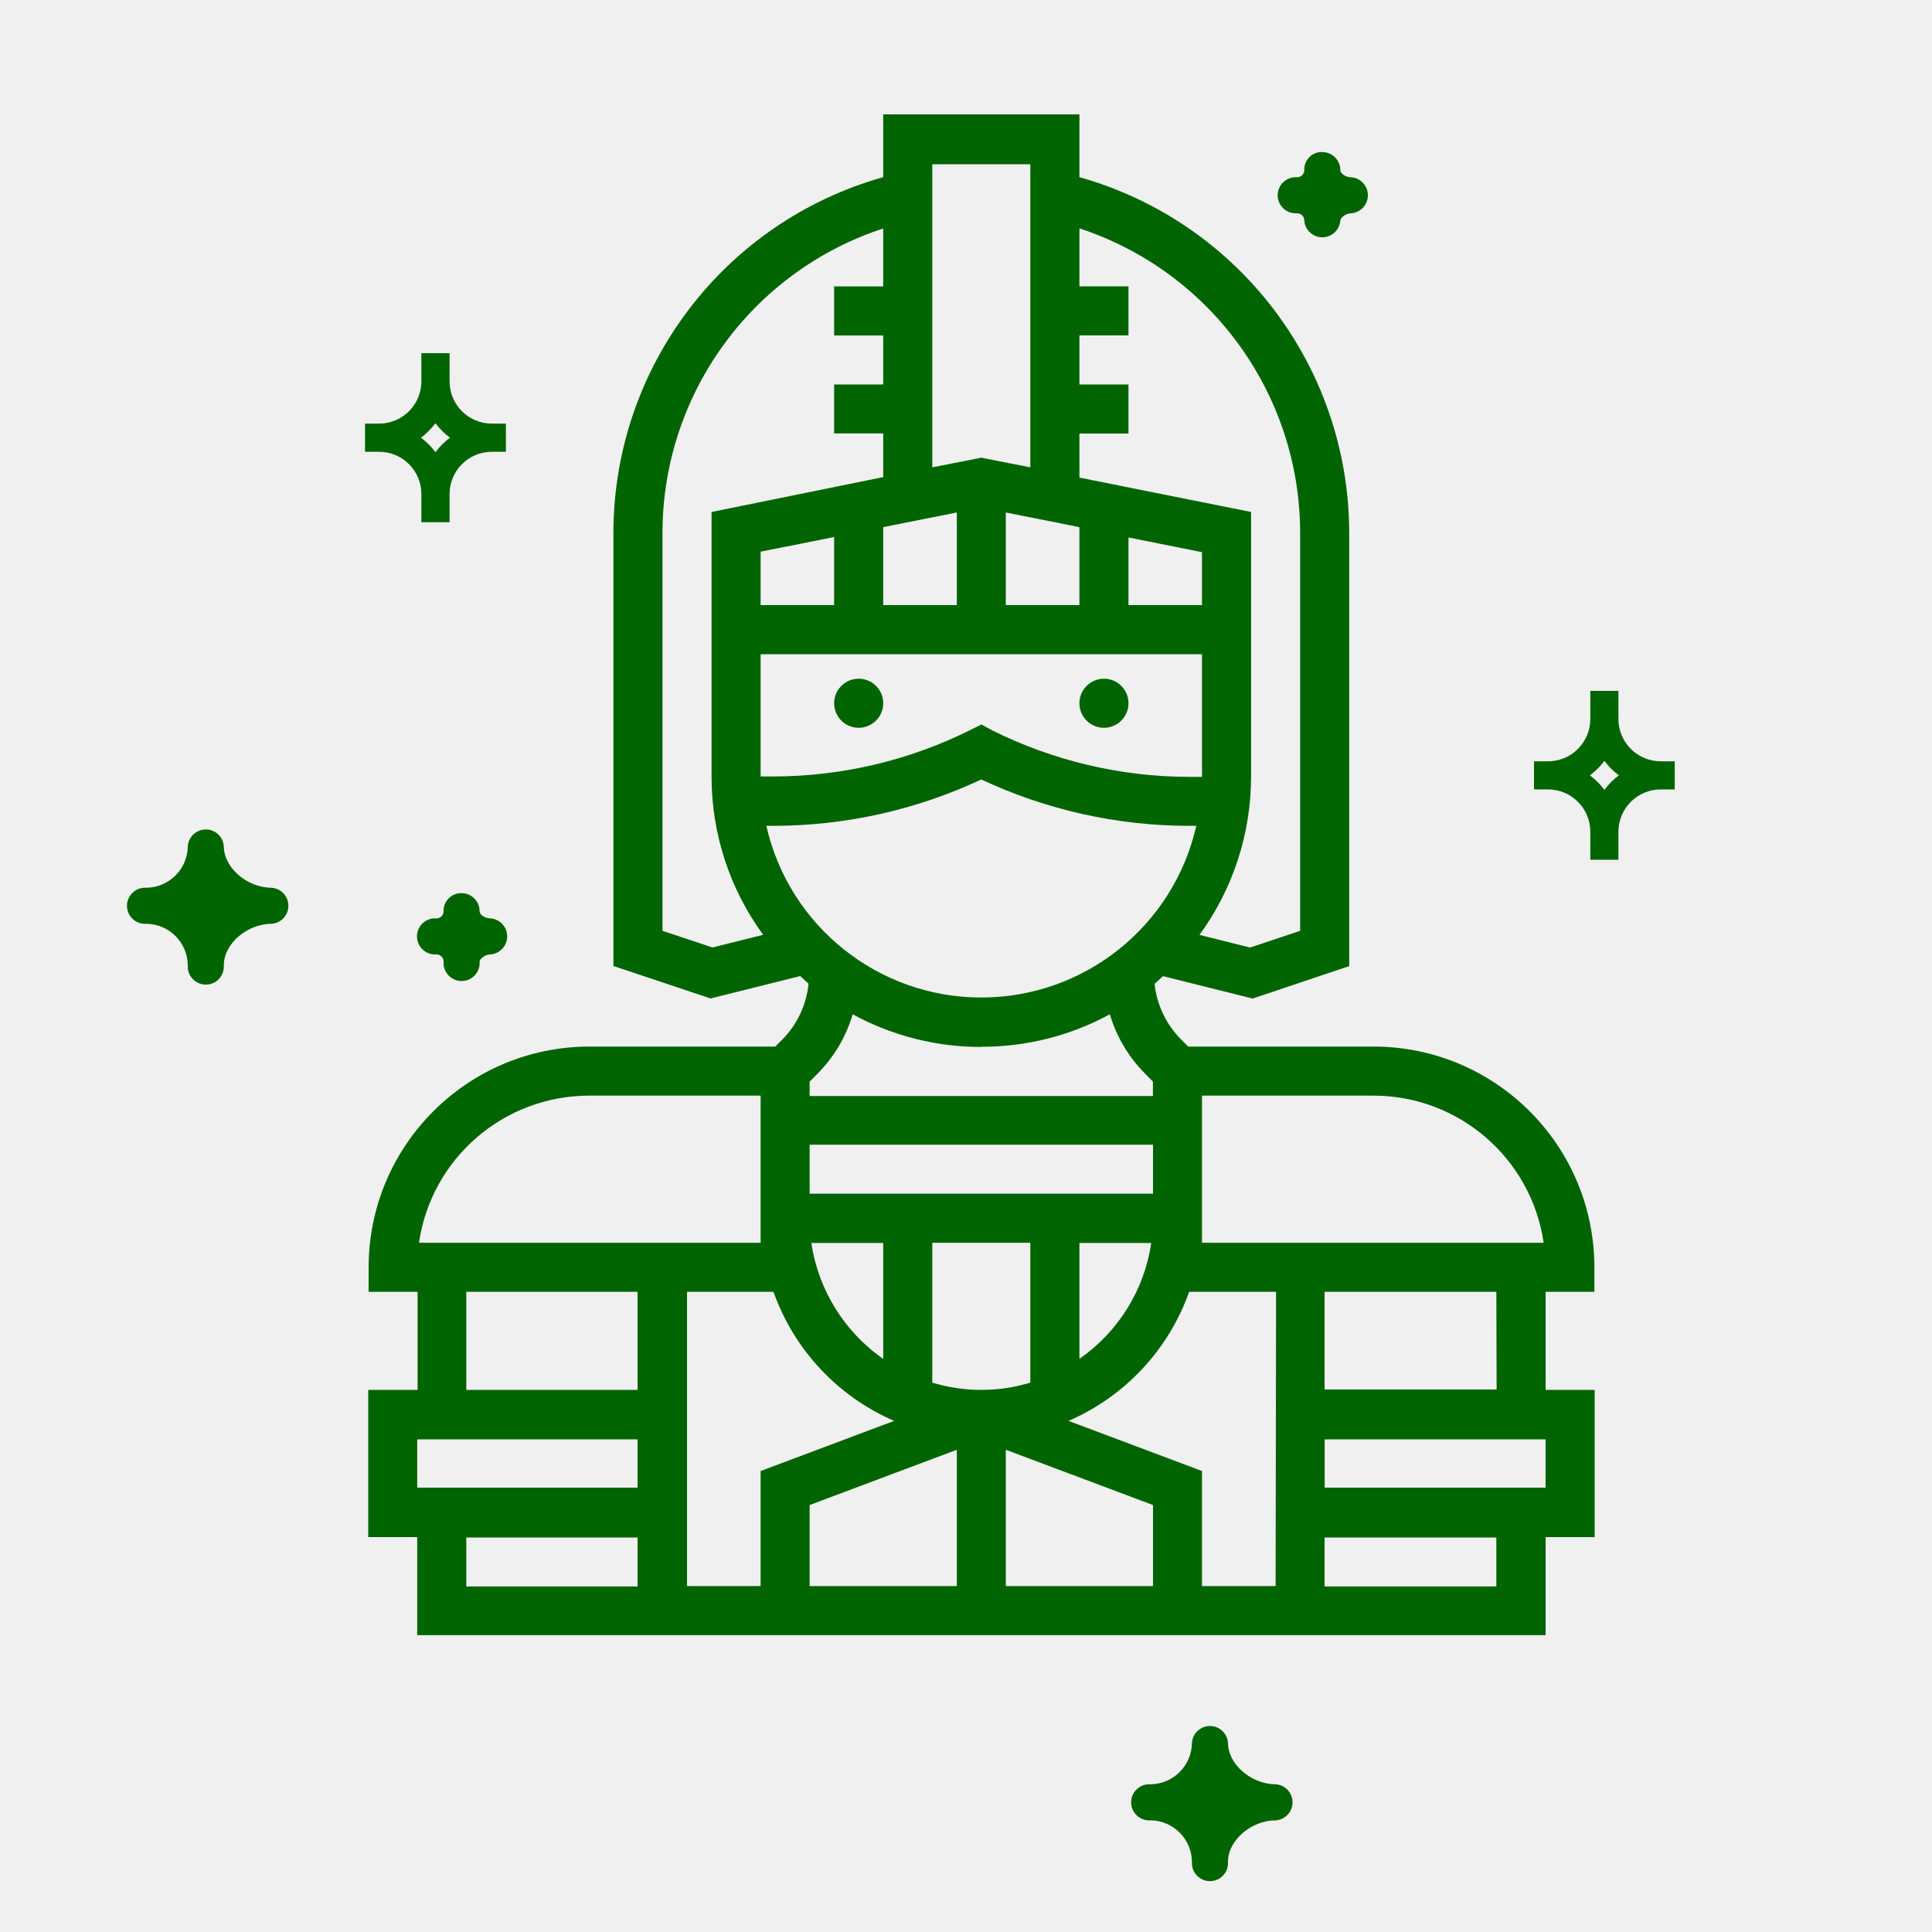
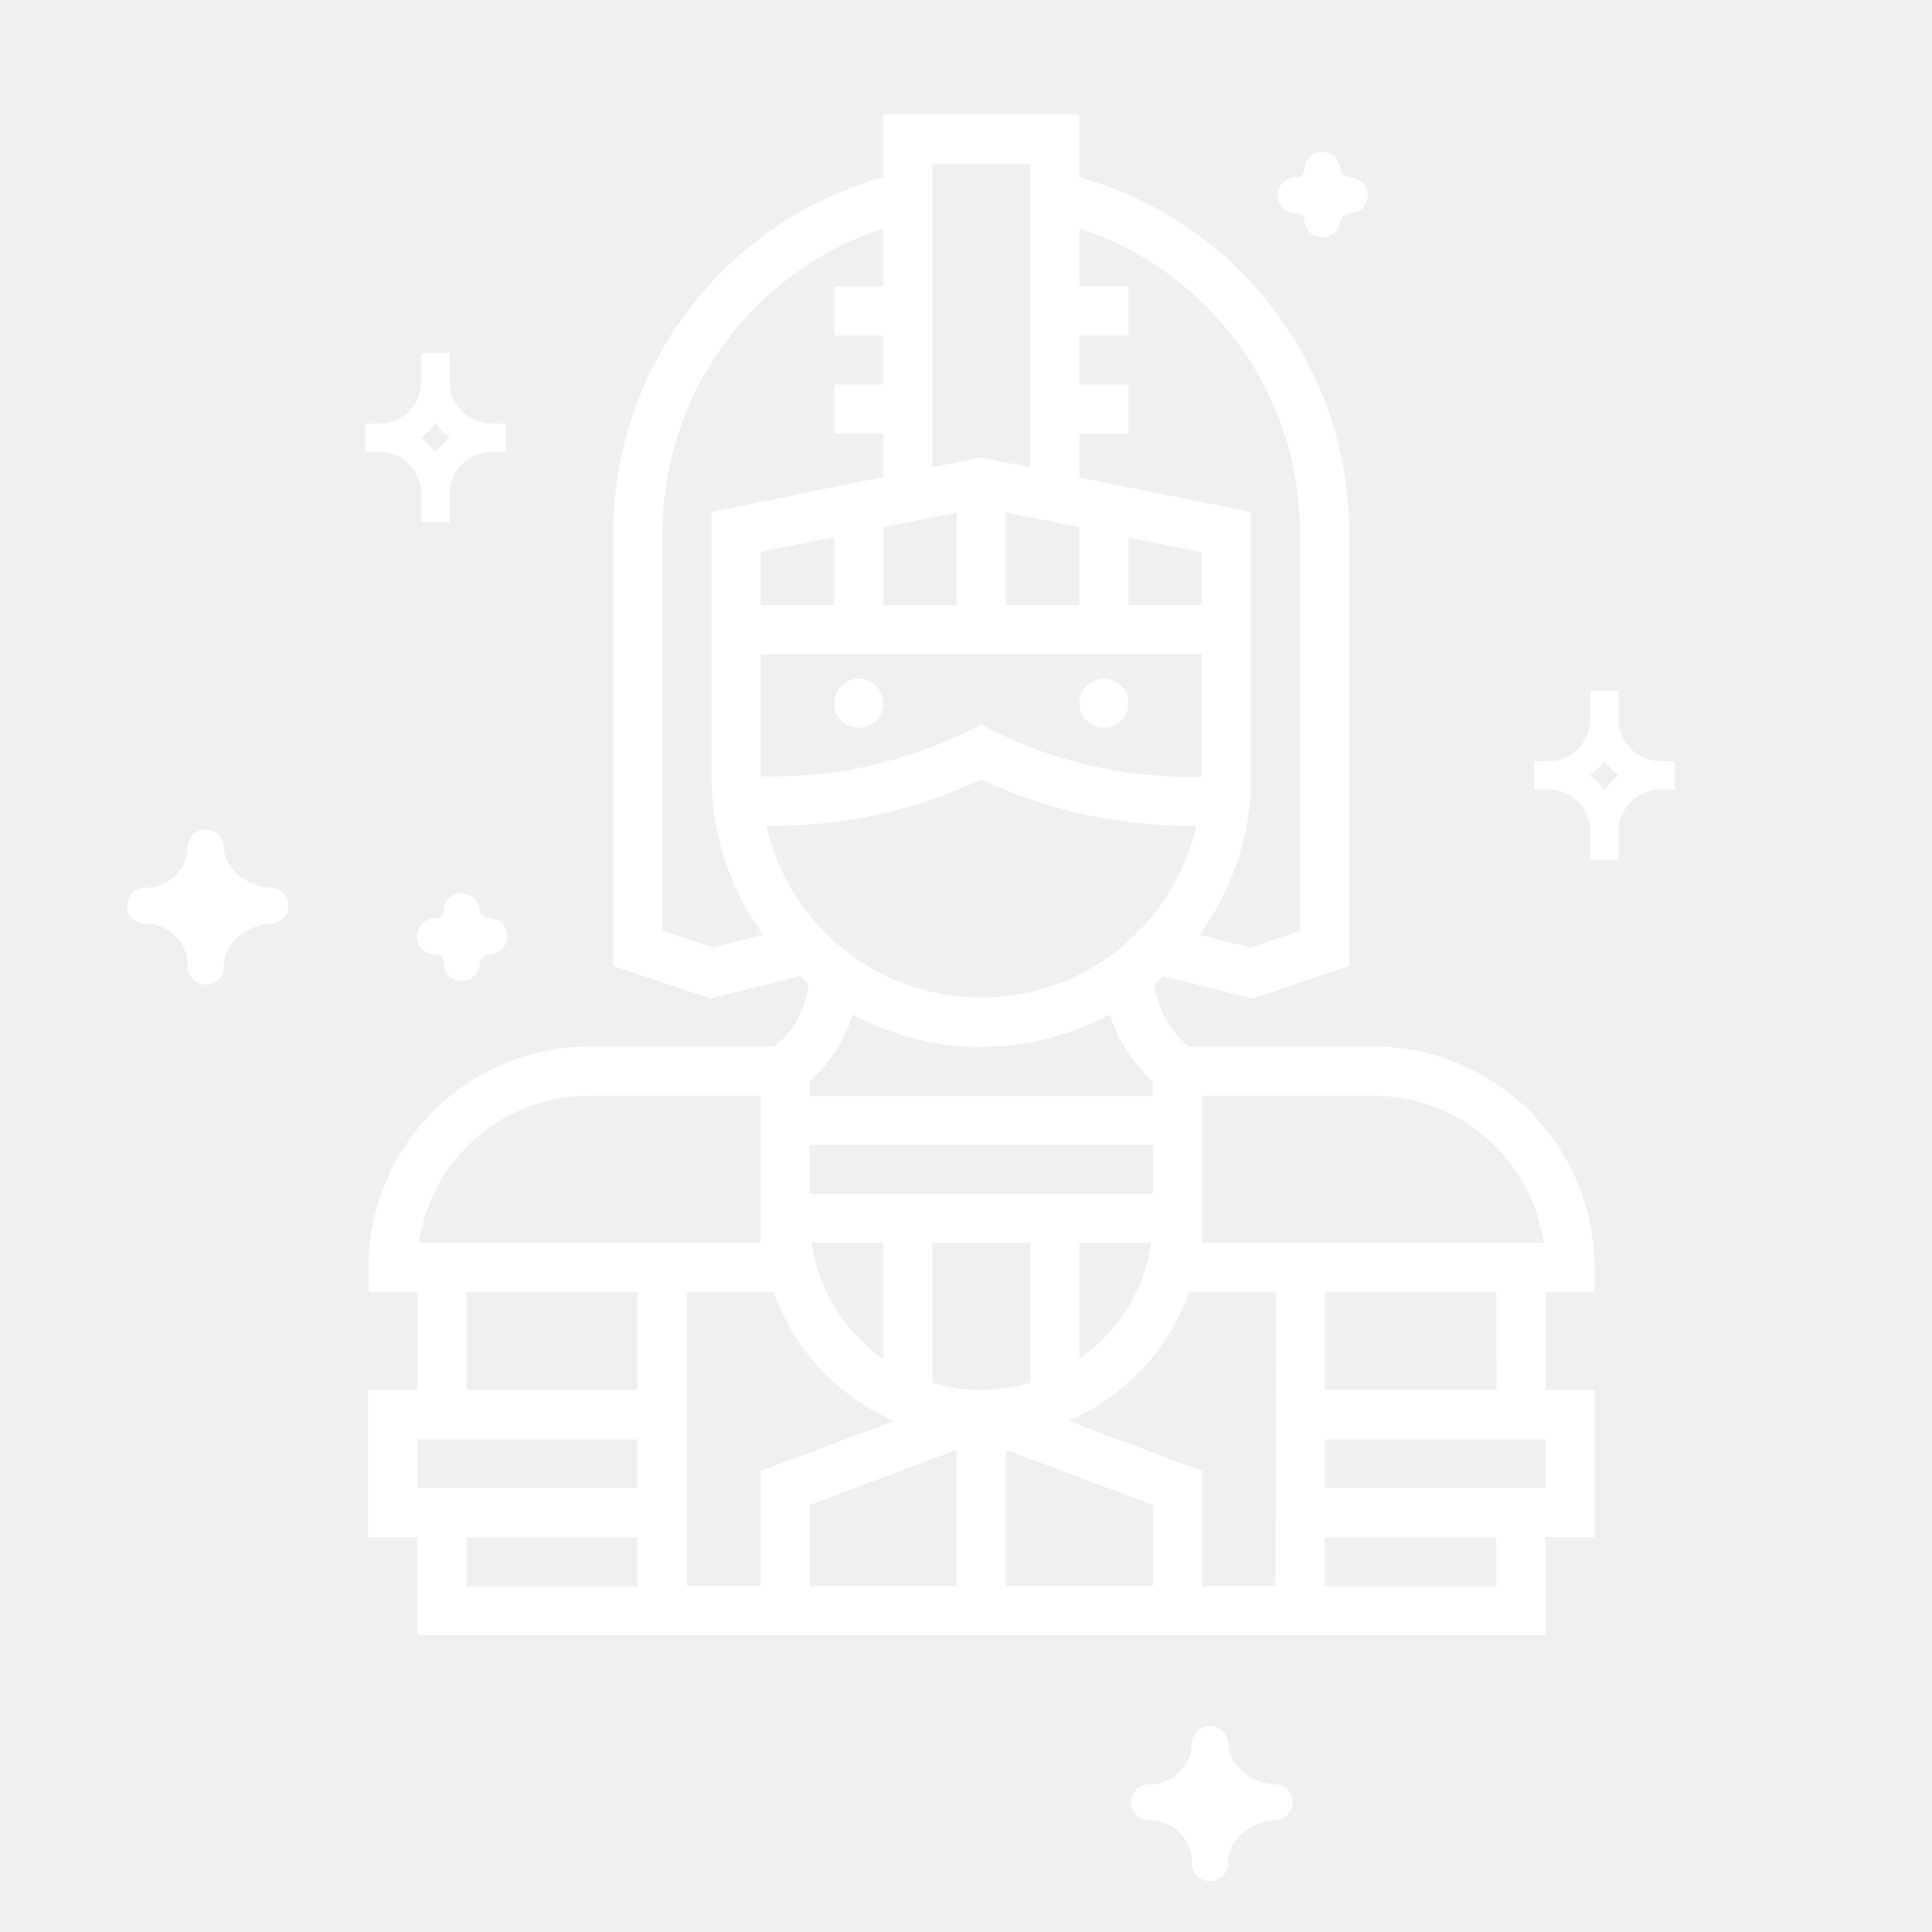
<svg xmlns="http://www.w3.org/2000/svg" id="Layer_1" data-name="Layer 1" width="200" height="200" viewBox="0 0 200 200">
  <g>
-     <path d="M165.05,133.73v-2.54a22.87,22.87,0,0,0-22.84-22.85H123l-.74-.74a9.63,9.63,0,0,1-2.74-5.76c.31-.25.58-.52.87-.79l9.28,2.32,10-3.36V55a38.3,38.3,0,0,0-27.93-36.66v-6.5H91.43v6.5A38.3,38.3,0,0,0,63.5,55v45l10.06,3.36,9.28-2.32c.29.27.57.54.86.79A9.56,9.56,0,0,1,81,107.6l-.75.74H61a22.87,22.87,0,0,0-22.84,22.85v2.54h5.07v10.15H38.12v15.24h5.07v10.15H160V159.12h5.08V143.88H160V133.73Zm-40.62-20.31h17.78a17.81,17.81,0,0,1,17.59,15.23H124.43Zm7.62,50.77h-7.62V152.28l-13.82-5.19a22.91,22.91,0,0,0,12.49-13.36h9ZM71.12,133.73h8.95a22.91,22.91,0,0,0,12.49,13.36l-13.82,5.19v11.91H71.12ZM83.81,118.5h35.55v5.07H83.81Zm17.78,25.38a17.39,17.39,0,0,1-5.08-.75V128.65h10.15v14.48A17.37,17.37,0,0,1,101.59,143.88Zm-10.16-3.21a17.81,17.81,0,0,1-7.44-12h7.44Zm20.31-12h7.44a17.77,17.77,0,0,1-7.44,12ZM83.81,155.8l15.24-5.72v14.11H83.81Zm20.31-5.72,15.24,5.72v8.39H104.12ZM79.33,85.49h.75a50.74,50.74,0,0,0,21.5-4.8,50.81,50.81,0,0,0,21.51,4.8h.75a22.82,22.82,0,0,1-44.51,0Zm45.1-22.85h-7.61v-7l7.61,1.52Zm-12.69-8.07v8.07h-7.62V53.05ZM99.05,62.64H91.43V54.57l7.62-1.52Zm-12.7,0H78.74V57.11l7.61-1.52Zm-7.61,5.08h45.69v12.7h-1.34a45.87,45.87,0,0,1-20.37-4.81L101.59,75l-1.14.57a45.87,45.87,0,0,1-20.37,4.81H78.74ZM134.59,55V96.36l-5.18,1.73-5.24-1.31a27.79,27.79,0,0,0,5.34-16.36V53l-17.77-3.56V44.88h5.08V39.8h-5.08V34.72h5.08V29.64h-5.08v-6A33.22,33.22,0,0,1,134.59,55ZM106.66,17V48.38l-5.08-1-5.07,1V17ZM68.58,96.36V55A33.19,33.19,0,0,1,91.43,23.65v6H86.35v5.08h5.08V39.8H86.35v5.07h5.08v4.52L73.66,53V80.41A27.75,27.75,0,0,0,79,96.77l-5.24,1.31Zm33,12A27.69,27.69,0,0,0,114.89,105a14.69,14.69,0,0,0,3.72,6.22l.74.75v1.49H83.81v-1.49l.74-.74A14.62,14.62,0,0,0,88.27,105a27.72,27.72,0,0,0,13.31,3.38ZM61,113.42H78.74v15.23H43.37A17.81,17.81,0,0,1,61,113.42ZM48.27,133.73H66v10.15H48.27ZM43.19,149H66V154H43.19Zm5.08,10.16H66v5.07H48.27Zm106.63,5.07H137.12v-5.07H154.9ZM160,154H137.13V149H160Zm-5.07-10.16H137.12V133.73H154.9Z" fill="#006400" />
-     <path d="M116.82,72.8a2.54,2.54,0,0,1-5.08,0,2.54,2.54,0,0,1,5.08,0" fill="#006400" />
-     <path d="M91.43,72.8a2.54,2.54,0,0,1-5.08,0,2.54,2.54,0,0,1,5.08,0" fill="#006400" />
-     <path d="M167.54,74.43V71.52h-2.91v2.91a4.38,4.38,0,0,1-4.38,4.38H158.8v2.91h1.45a4.38,4.38,0,0,1,4.38,4.38V89h2.91V86.1a4.38,4.38,0,0,1,4.38-4.38h1.45V78.81h-1.45A4.38,4.38,0,0,1,167.54,74.43Zm-1.45,7.34a7.21,7.21,0,0,0-1.51-1.51,6.93,6.93,0,0,0,1.51-1.5,6.67,6.67,0,0,0,1.5,1.5A6.93,6.93,0,0,0,166.09,81.77Z" fill="#006400" />
-     <path d="M43.62,51.14v2.92h2.92V51.14a4.37,4.37,0,0,1,4.37-4.37h1.46V43.85H50.91a4.37,4.37,0,0,1-4.37-4.37V36.56H43.62v2.92a4.37,4.37,0,0,1-4.37,4.37H37.79v2.92h1.46A4.37,4.37,0,0,1,43.62,51.14Zm1.46-7.33a7.35,7.35,0,0,0,1.5,1.5,7.35,7.35,0,0,0-1.5,1.5,7.35,7.35,0,0,0-1.5-1.5A7.61,7.61,0,0,0,45.08,43.81Z" fill="#006400" />
-     <path d="M123.39,180.41a4.34,4.34,0,0,1-4.29,4.3,1.87,1.87,0,1,0,0,3.73,4.34,4.34,0,0,1,4.29,4.29,1.87,1.87,0,1,0,3.73,0c0-2.24,2.43-4.29,4.95-4.29a1.87,1.87,0,0,0,0-3.73c-2.52,0-4.95-2.05-4.95-4.3a1.87,1.87,0,0,0-3.73,0Z" fill="#006400" />
-     <path d="M19.44,87.6a4.34,4.34,0,0,1-4.29,4.3,1.87,1.87,0,1,0,0,3.73,4.34,4.34,0,0,1,4.29,4.29,1.87,1.87,0,1,0,3.73,0c0-2.24,2.43-4.29,4.95-4.29a1.87,1.87,0,0,0,0-3.73c-2.52,0-4.95-2.06-4.95-4.3a1.87,1.87,0,0,0-3.73,0Z" fill="#006400" />
-     <path d="M47.78,92.46a1.87,1.87,0,0,1,1.87,1.87c0,.37.56.74,1.12.74a1.87,1.87,0,0,1,0,3.73c-.56,0-1.12.47-1.12.75a1.87,1.87,0,1,1-3.73,0,.74.74,0,0,0-.75-.75,1.87,1.87,0,1,1,0-3.73.73.73,0,0,0,.75-.74A1.82,1.82,0,0,1,47.78,92.46Z" fill="#006400" />
-     <path d="M136.88,15.74a1.87,1.87,0,0,1,1.87,1.86c0,.37.56.75,1.12.75a1.87,1.87,0,0,1,0,3.73c-.56,0-1.12.47-1.12.75a1.87,1.87,0,0,1-3.73,0,.74.74,0,0,0-.75-.75,1.87,1.87,0,1,1,0-3.73.74.74,0,0,0,.75-.75A1.8,1.8,0,0,1,136.88,15.74Z" fill="#006400" />
+     <path d="M165.05,133.73v-2.54a22.87,22.87,0,0,0-22.84-22.85H123l-.74-.74a9.63,9.63,0,0,1-2.74-5.76c.31-.25.58-.52.87-.79l9.28,2.32,10-3.36V55a38.3,38.3,0,0,0-27.93-36.66v-6.5H91.43v6.5A38.3,38.3,0,0,0,63.5,55v45l10.06,3.36,9.28-2.32c.29.27.57.54.86.79A9.56,9.56,0,0,1,81,107.6l-.75.74H61a22.87,22.87,0,0,0-22.84,22.85v2.54h5.07v10.15H38.12v15.24h5.07v10.15H160V159.12h5.08V143.88H160V133.73Zm-40.62-20.31h17.78a17.81,17.81,0,0,1,17.59,15.23H124.43Zm7.62,50.77h-7.62V152.28l-13.82-5.19a22.91,22.91,0,0,0,12.49-13.36h9ZM71.12,133.73h8.95a22.91,22.91,0,0,0,12.49,13.36l-13.82,5.19v11.91H71.12ZM83.81,118.5h35.55v5.07H83.81Zm17.78,25.38a17.39,17.39,0,0,1-5.08-.75V128.65h10.15v14.48A17.37,17.37,0,0,1,101.59,143.88Zm-10.16-3.21a17.81,17.81,0,0,1-7.44-12h7.44Zm20.31-12h7.44a17.77,17.77,0,0,1-7.44,12ZM83.81,155.8l15.24-5.72v14.11H83.81Zm20.31-5.72,15.24,5.72v8.39H104.12ZM79.33,85.49h.75a50.74,50.74,0,0,0,21.5-4.8,50.81,50.81,0,0,0,21.51,4.8h.75a22.82,22.82,0,0,1-44.51,0Zm45.1-22.85h-7.61v-7l7.61,1.52Zm-12.69-8.07v8.07h-7.62V53.05ZM99.05,62.64H91.43V54.57l7.62-1.52Zm-12.7,0H78.74V57.11l7.61-1.52Zm-7.61,5.08h45.69v12.7h-1.34a45.87,45.87,0,0,1-20.37-4.81L101.59,75l-1.14.57a45.87,45.87,0,0,1-20.37,4.81H78.74ZM134.59,55V96.36l-5.18,1.73-5.24-1.31a27.79,27.79,0,0,0,5.34-16.36V53l-17.77-3.56V44.88h5.08V39.8h-5.08V34.72h5.08V29.64h-5.08v-6A33.22,33.22,0,0,1,134.59,55ZM106.66,17V48.38l-5.08-1-5.07,1V17ZM68.58,96.36V55A33.19,33.19,0,0,1,91.43,23.65v6H86.35v5.08h5.08V39.8H86.35v5.07h5.08v4.52L73.66,53V80.41A27.75,27.75,0,0,0,79,96.77l-5.24,1.31Zm33,12A27.69,27.69,0,0,0,114.89,105a14.69,14.69,0,0,0,3.72,6.22l.74.75v1.49H83.81v-1.49l.74-.74A14.62,14.62,0,0,0,88.27,105a27.72,27.72,0,0,0,13.31,3.38ZM61,113.42H78.74v15.23H43.37A17.81,17.81,0,0,1,61,113.42ZM48.27,133.73H66v10.15H48.27ZM43.19,149H66V154H43.19Zm5.08,10.16H66v5.07H48.27Zm106.63,5.07H137.12v-5.07H154.9ZM160,154H137.13V149H160Zm-5.07-10.16H137.12V133.73H154.9Z" fill="#fff" />
+     <path d="M116.82,72.8a2.54,2.54,0,0,1-5.08,0,2.54,2.54,0,0,1,5.08,0" fill="#fff" />
+     <path d="M91.43,72.8a2.54,2.54,0,0,1-5.08,0,2.54,2.54,0,0,1,5.08,0" fill="#fff" />
+     <path d="M167.54,74.43V71.52h-2.91v2.91a4.38,4.38,0,0,1-4.38,4.38H158.8v2.91h1.45a4.38,4.38,0,0,1,4.38,4.38V89h2.91V86.1a4.38,4.38,0,0,1,4.38-4.38h1.45V78.81h-1.45A4.38,4.38,0,0,1,167.54,74.43Zm-1.45,7.34a7.21,7.21,0,0,0-1.51-1.51,6.93,6.93,0,0,0,1.51-1.5,6.67,6.67,0,0,0,1.5,1.5A6.93,6.93,0,0,0,166.09,81.77Z" fill="#fff" />
+     <path d="M43.62,51.14v2.92h2.92V51.14a4.37,4.37,0,0,1,4.37-4.37h1.46V43.85H50.91a4.37,4.37,0,0,1-4.37-4.37V36.56H43.62v2.92a4.37,4.37,0,0,1-4.37,4.37H37.79v2.92h1.46A4.37,4.37,0,0,1,43.62,51.14Zm1.46-7.33a7.35,7.35,0,0,0,1.5,1.5,7.35,7.35,0,0,0-1.5,1.5,7.35,7.35,0,0,0-1.5-1.5A7.61,7.61,0,0,0,45.08,43.81Z" fill="#fff" />
+     <path d="M123.39,180.41a4.34,4.34,0,0,1-4.29,4.3,1.87,1.87,0,1,0,0,3.73,4.34,4.34,0,0,1,4.29,4.29,1.87,1.87,0,1,0,3.73,0c0-2.24,2.43-4.29,4.95-4.29a1.87,1.87,0,0,0,0-3.73c-2.52,0-4.95-2.05-4.95-4.3a1.87,1.87,0,0,0-3.73,0Z" fill="#fff" />
+     <path d="M19.44,87.6a4.34,4.34,0,0,1-4.29,4.3,1.87,1.87,0,1,0,0,3.73,4.34,4.34,0,0,1,4.29,4.29,1.87,1.87,0,1,0,3.73,0c0-2.24,2.43-4.29,4.95-4.29a1.87,1.87,0,0,0,0-3.73c-2.52,0-4.95-2.06-4.95-4.3a1.87,1.87,0,0,0-3.73,0Z" fill="#fff" />
+     <path d="M47.78,92.46a1.87,1.87,0,0,1,1.87,1.87c0,.37.56.74,1.12.74a1.87,1.87,0,0,1,0,3.73c-.56,0-1.12.47-1.12.75a1.87,1.87,0,1,1-3.73,0,.74.74,0,0,0-.75-.75,1.87,1.87,0,1,1,0-3.73.73.73,0,0,0,.75-.74A1.82,1.82,0,0,1,47.78,92.46Z" fill="#fff" />
+     <path d="M136.88,15.74a1.87,1.87,0,0,1,1.87,1.86c0,.37.56.75,1.12.75a1.87,1.87,0,0,1,0,3.73c-.56,0-1.12.47-1.12.75a1.87,1.87,0,0,1-3.73,0,.74.74,0,0,0-.75-.75,1.87,1.87,0,1,1,0-3.73.74.74,0,0,0,.75-.75A1.8,1.8,0,0,1,136.88,15.74Z" fill="#fff" />
  </g>
</svg>
